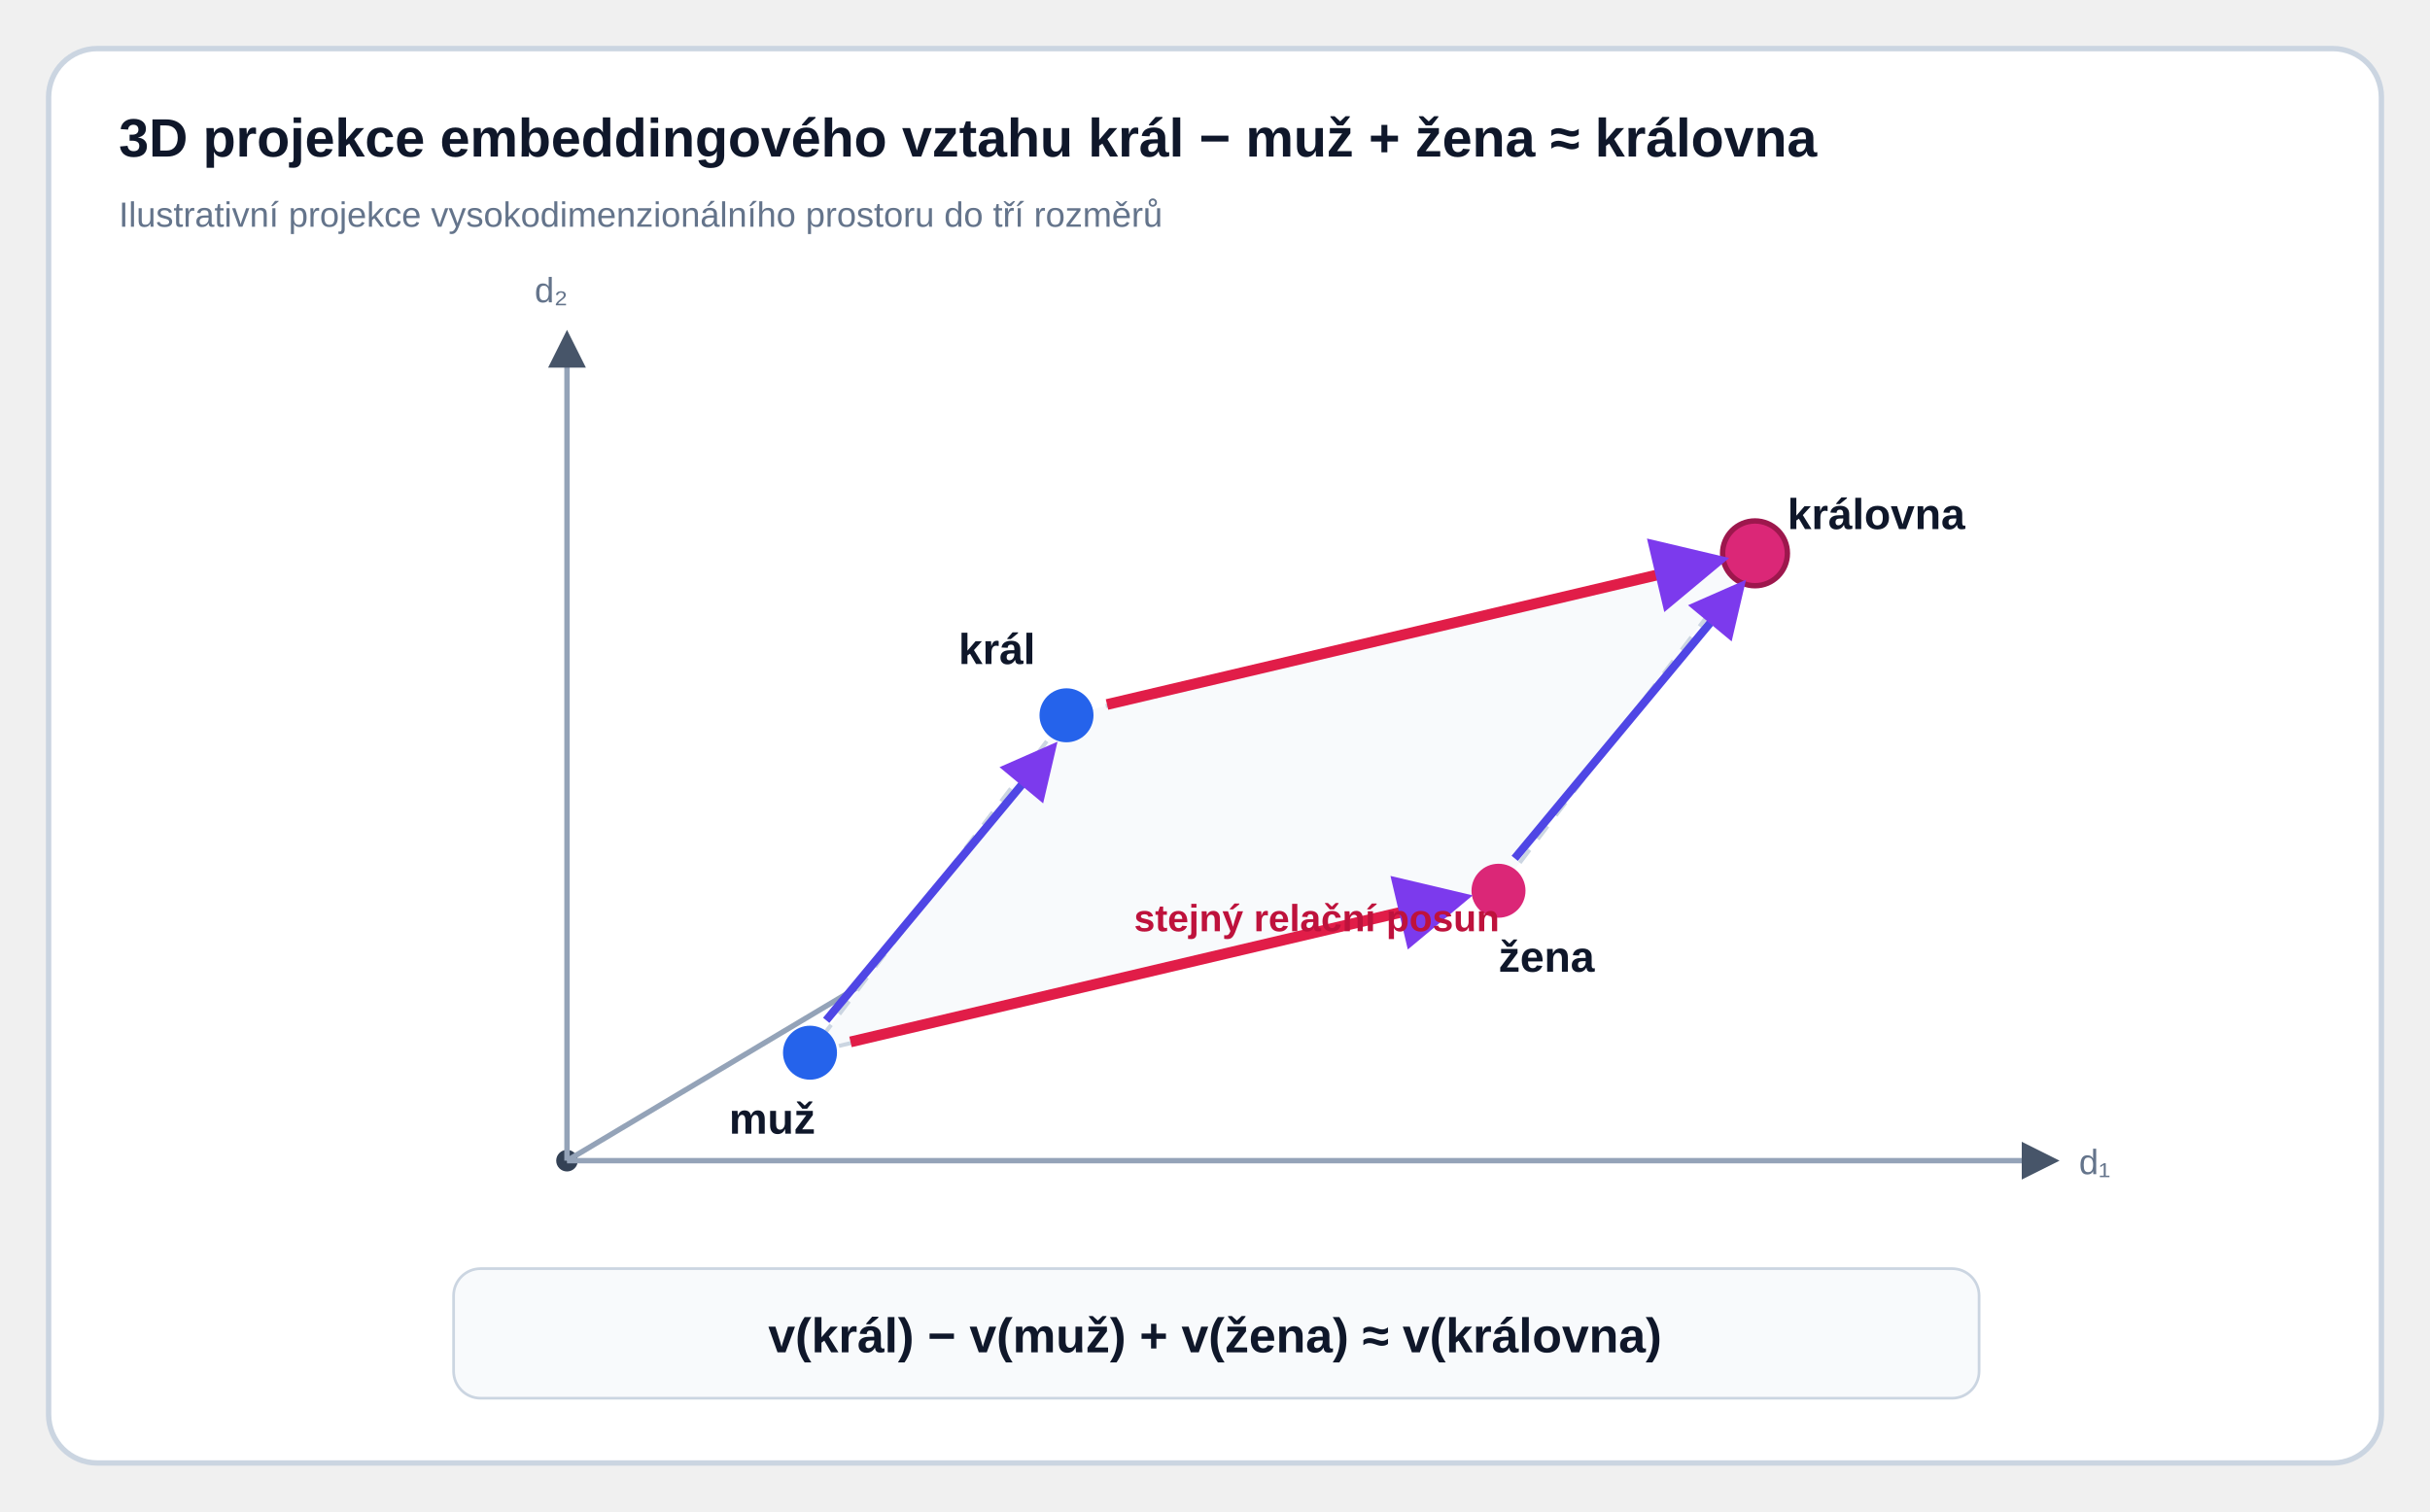
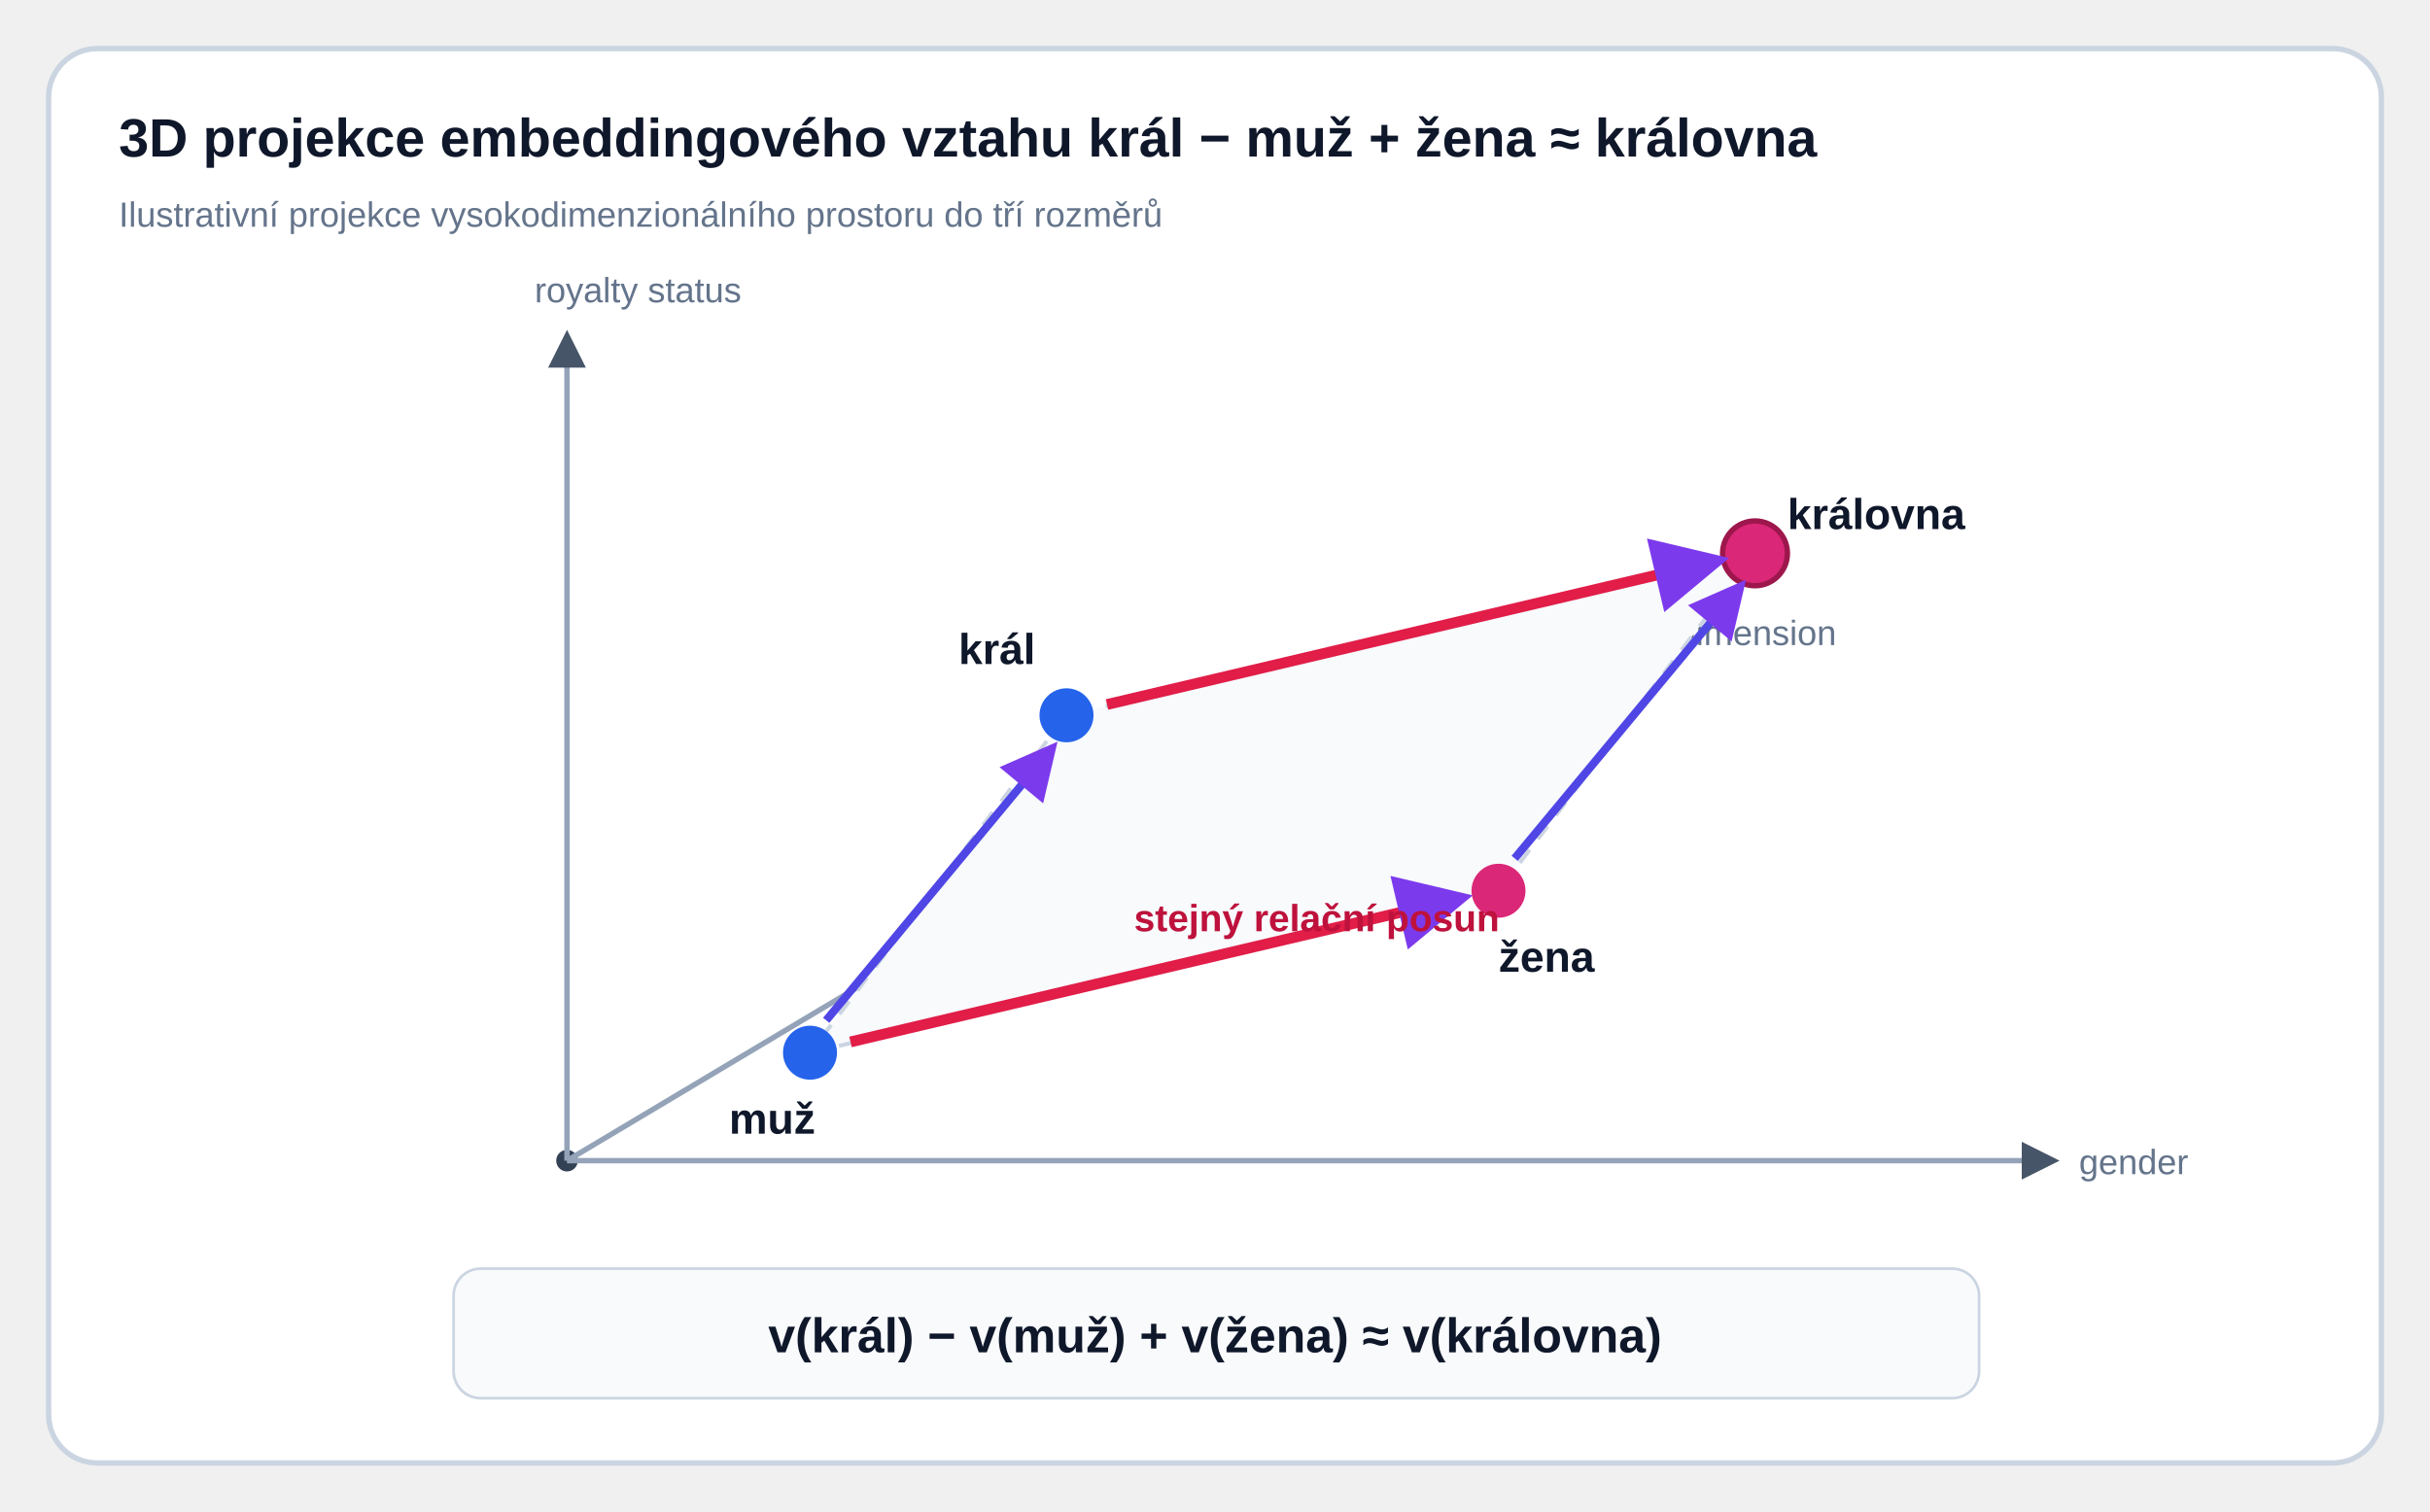
<svg xmlns="http://www.w3.org/2000/svg" viewBox="0 0 900 560" width="900" height="560">
  <defs>
    <marker id="arrow" viewBox="0 0 10 10" refX="8" refY="5" markerWidth="7" markerHeight="7" orient="auto-start-reverse">
      <path d="M0,0 L10,5 L0,10 z" fill="#475569" />
    </marker>
    <marker id="relation" viewBox="0 0 10 10" refX="8" refY="5" markerWidth="7" markerHeight="7" orient="auto-start-reverse">
      <path d="M0,0 L10,5 L0,10 z" fill="#7c3aed" />
    </marker>
  </defs>
  <rect x="18" y="18" width="864" height="524" rx="18" fill="#ffffff" stroke="#cbd5e1" stroke-width="2" />
  <text x="44" y="58" font-family="Carlito,Arial,sans-serif" font-size="20" font-weight="700" fill="#0f172a">3D projekce embeddingového vztahu král − muž + žena ≈ královna</text>
  <text x="44" y="84" font-family="Carlito,Arial,sans-serif" font-size="13" fill="#64748b">Ilustrativní projekce vysokodimenzionálního prostoru do tří rozměrů</text>
  <circle cx="210" cy="430" r="4" fill="#334155" />
  <line x1="210" y1="430" x2="760" y2="430" stroke="#94a3b8" stroke-width="2" marker-end="url(#arrow)" />
  <line x1="210" y1="430" x2="210" y2="125" stroke="#94a3b8" stroke-width="2" marker-end="url(#arrow)" />
  <line x1="210" y1="430" x2="520" y2="245" stroke="#94a3b8" stroke-width="2" marker-end="url(#arrow)" />
-   <text x="770" y="435" font-family="Carlito,Arial,sans-serif" font-size="13" fill="#64748b">d₁</text>
-   <text x="198" y="112" font-family="Carlito,Arial,sans-serif" font-size="13" fill="#64748b">d₂</text>
-   <text x="532" y="239" font-family="Carlito,Arial,sans-serif" font-size="13" fill="#64748b">d₃</text>
+   <text x="770" y="435" font-family="Carlito,Arial,sans-serif" font-size="13" fill="#64748b">gender</text>
+   <text x="198" y="112" font-family="Carlito,Arial,sans-serif" font-size="13" fill="#64748b">royalty status</text>
+   <text x="532" y="239" font-family="Carlito,Arial,sans-serif" font-size="13" fill="#64748b">other semantic dimension</text>
  <polygon points="300,390 555,330 650,205 395,265" fill="#f8fafc" stroke="#cbd5e1" stroke-width="1.5" stroke-dasharray="6 5" />
  <circle cx="300" cy="390" r="10" fill="#2563eb" />
  <circle cx="555" cy="330" r="10" fill="#db2777" />
  <circle cx="395" cy="265" r="10" fill="#2563eb" />
  <circle cx="650" cy="205" r="12" fill="#db2777" stroke="#9d174d" stroke-width="2" />
  <g font-family="Carlito,Arial,sans-serif" font-size="16" font-weight="700" fill="#0f172a">
    <text x="270" y="420">muž</text>
    <text x="555" y="360">žena</text>
    <text x="355" y="246">král</text>
    <text x="662" y="196">královna</text>
  </g>
  <line x1="315" y1="386" x2="540" y2="333" stroke="#e11d48" stroke-width="4" marker-end="url(#relation)" />
  <line x1="410" y1="261" x2="635" y2="208" stroke="#e11d48" stroke-width="4" marker-end="url(#relation)" />
  <text x="420" y="345" font-family="Carlito,Arial,sans-serif" font-size="14" font-weight="700" fill="#be123c">stejný relační posun</text>
  <line x1="306" y1="378" x2="389" y2="278" stroke="#4f46e5" stroke-width="3" marker-end="url(#relation)" />
  <line x1="561" y1="318" x2="644" y2="218" stroke="#4f46e5" stroke-width="3" marker-end="url(#relation)" />
  <rect x="168" y="470" width="565" height="48" rx="10" fill="#f8fafc" stroke="#cbd5e1" />
  <text x="450" y="501" text-anchor="middle" font-family="Carlito,Arial,sans-serif" font-size="18" font-weight="700" fill="#0f172a">v(král) − v(muž) + v(žena) ≈ v(královna)</text>
</svg>
